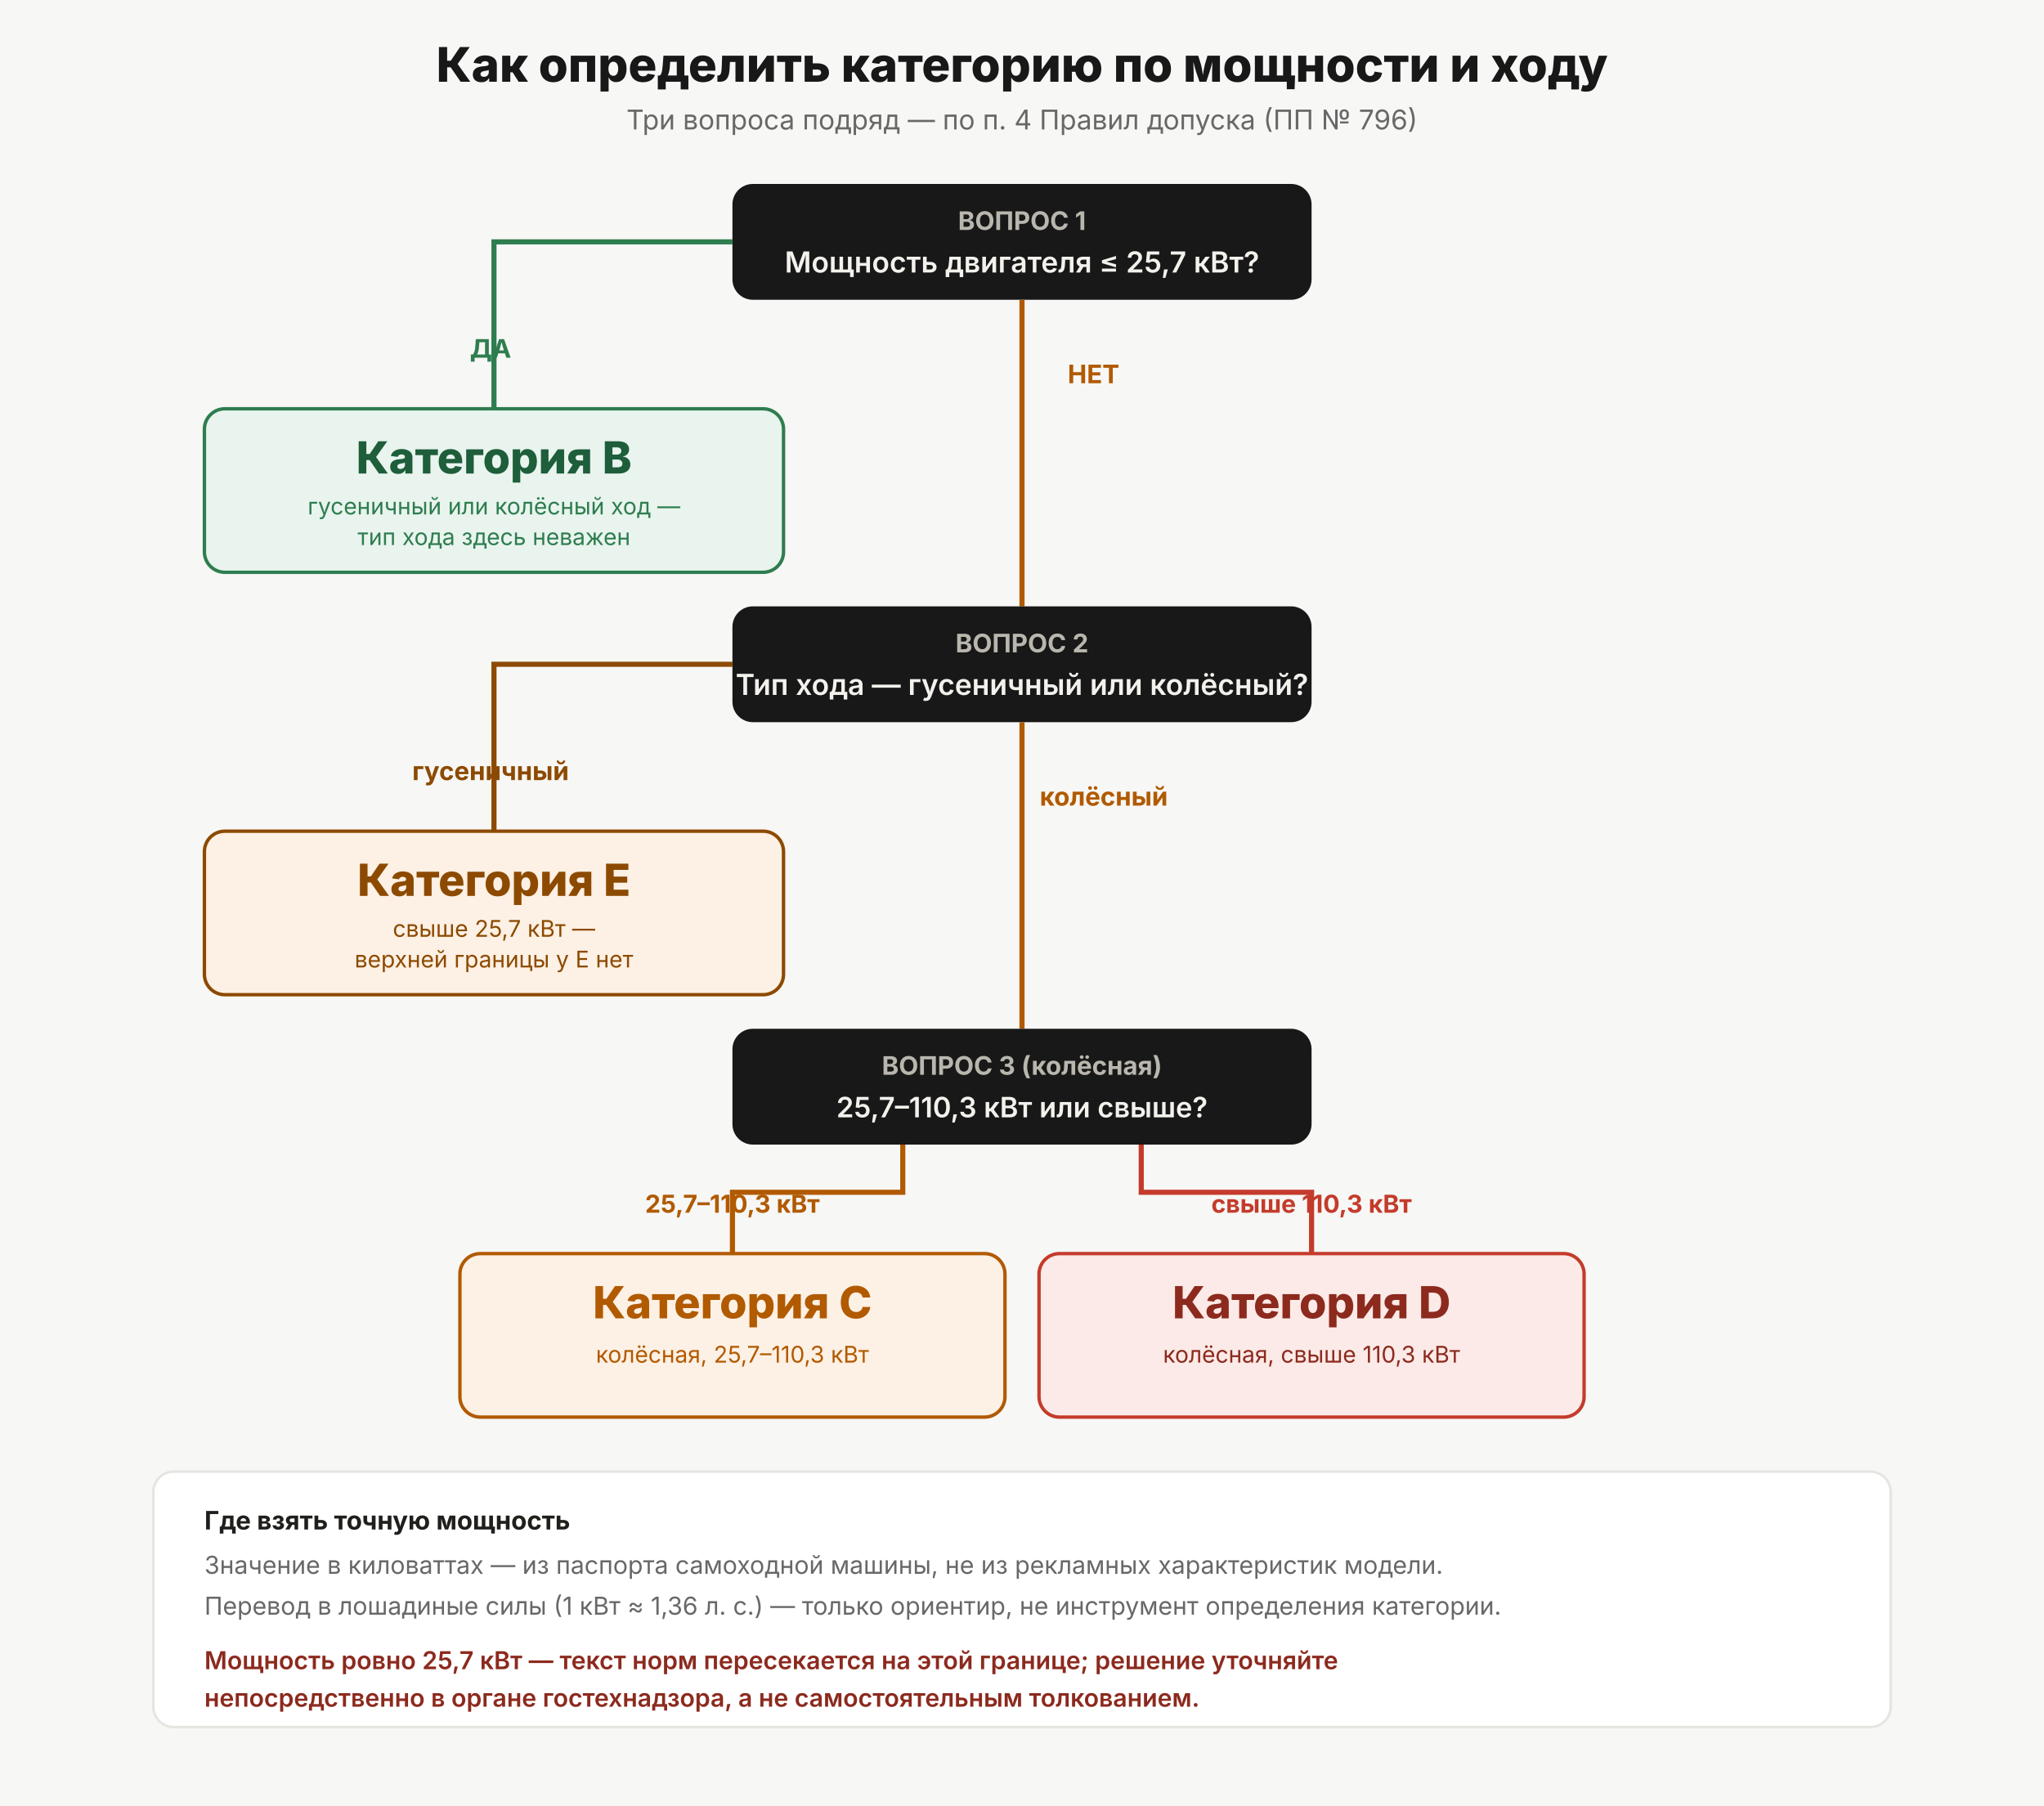
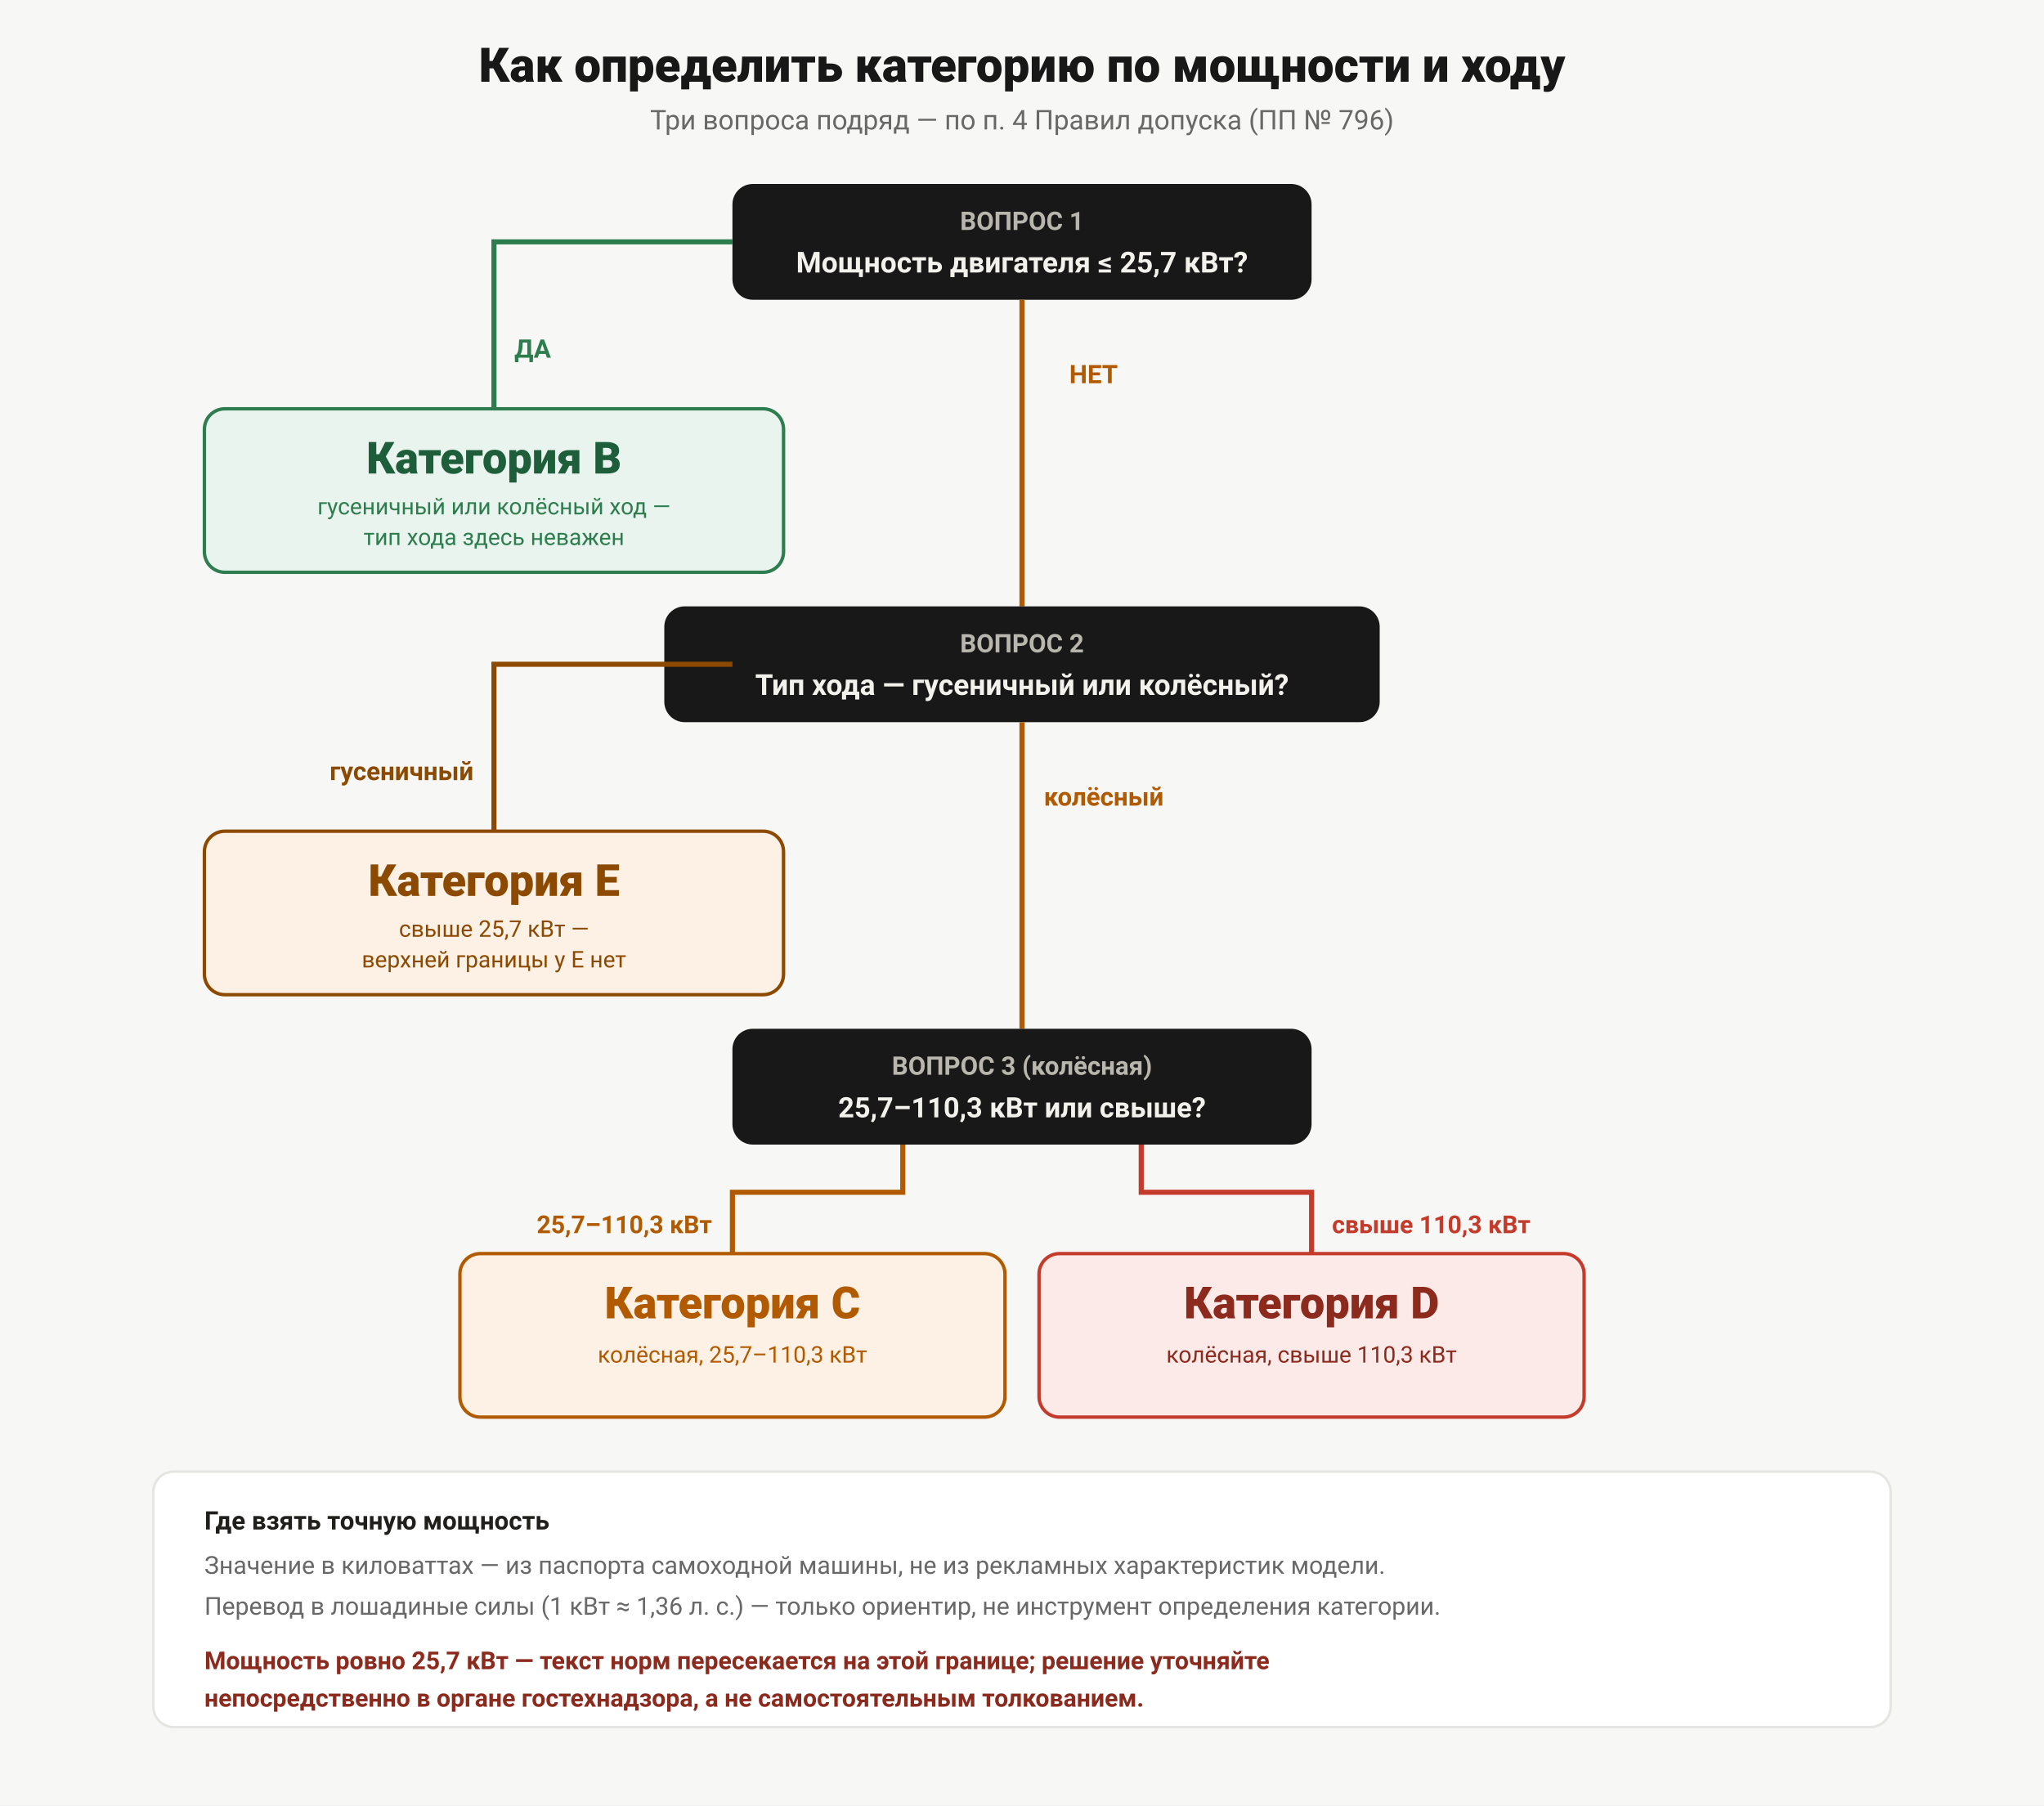
- <svg xmlns="http://www.w3.org/2000/svg" viewBox="0 0 1200 1060" font-family="'Manrope', -apple-system, 'Segoe UI', sans-serif" role="img" aria-label="Схема определения категории самоходной машины: три вопроса — мощность, тип хода, диапазон">
+ <svg xmlns="http://www.w3.org/2000/svg" viewBox="0 0 1200 1060" font-family="'Manrope', -apple-system, 'Segoe UI', Roboto, Arial, 'Liberation Sans', sans-serif" role="img" aria-label="Схема определения категории самоходной машины: три вопроса — мощность, тип хода, диапазон">
  <rect width="1200" height="1060" fill="#F7F7F5" />
  <text x="600" y="48" text-anchor="middle" font-size="28" font-weight="800" fill="#181818">Как определить категорию по мощности и ходу</text>
  <text x="600" y="76" text-anchor="middle" font-size="16" fill="#686868">Три вопроса подряд — по п. 4 Правил допуска (ПП № 796)</text>
  <rect x="430" y="108" width="340" height="68" rx="12" fill="#181818" />
  <text x="600" y="135" text-anchor="middle" font-size="15" fill="#B9B6AE" font-weight="700">ВОПРОС 1</text>
  <text x="600" y="160" text-anchor="middle" font-size="17" fill="#F3F1EC" font-weight="600">Мощность двигателя ≤ 25,7 кВт?</text>
-   <text x="288" y="210" text-anchor="middle" font-size="15" fill="#2E7D4F" font-weight="700">ДА</text>
+   <text x="302" y="210" text-anchor="start" font-size="15" fill="#2E7D4F" font-weight="700">ДА</text>
  <text x="642" y="225" text-anchor="middle" font-size="15" fill="#B15A00" font-weight="700">НЕТ</text>
  <path d="M 430 142 L 290 142 L 290 240" fill="none" stroke="#2E7D4F" stroke-width="3" />
  <path d="M 600 176 L 600 356" fill="none" stroke="#B15A00" stroke-width="3" />
  <rect x="120" y="240" width="340" height="96" rx="12" fill="#E9F4EE" stroke="#2E7D4F" stroke-width="2" />
  <text x="290" y="278" text-anchor="middle" font-size="26" font-weight="800" fill="#1E5E3B">Категория B</text>
  <text x="290" y="302" text-anchor="middle" font-size="13.5" fill="#2E7D4F">гусеничный или колёсный ход —</text>
  <text x="290" y="320" text-anchor="middle" font-size="13.5" fill="#2E7D4F">тип хода здесь неважен</text>
-   <rect x="430" y="356" width="340" height="68" rx="12" fill="#181818" />
+   <rect x="390" y="356" width="420" height="68" rx="12" fill="#181818" />
  <text x="600" y="383" text-anchor="middle" font-size="15" fill="#B9B6AE" font-weight="700">ВОПРОС 2</text>
  <text x="600" y="408" text-anchor="middle" font-size="17" fill="#F3F1EC" font-weight="600">Тип хода — гусеничный или колёсный?</text>
-   <text x="288" y="458" text-anchor="middle" font-size="15" fill="#8C4A00" font-weight="700">гусеничный</text>
+   <text x="278" y="458" text-anchor="end" font-size="15" fill="#8C4A00" font-weight="700">гусеничный</text>
  <text x="648" y="473" text-anchor="middle" font-size="15" fill="#B15A00" font-weight="700">колёсный</text>
  <path d="M 430 390 L 290 390 L 290 488" fill="none" stroke="#8C4A00" stroke-width="3" />
  <path d="M 600 424 L 600 604" fill="none" stroke="#B15A00" stroke-width="3" />
  <rect x="120" y="488" width="340" height="96" rx="12" fill="#FDF0E4" stroke="#8C4A00" stroke-width="2" />
  <text x="290" y="526" text-anchor="middle" font-size="26" font-weight="800" fill="#8C4A00">Категория E</text>
  <text x="290" y="550" text-anchor="middle" font-size="13.5" fill="#8C4A00">свыше 25,7 кВт —</text>
  <text x="290" y="568" text-anchor="middle" font-size="13.5" fill="#8C4A00">верхней границы у E нет</text>
  <rect x="430" y="604" width="340" height="68" rx="12" fill="#181818" />
  <text x="600" y="631" text-anchor="middle" font-size="15" fill="#B9B6AE" font-weight="700">ВОПРОС 3 (колёсная)</text>
  <text x="600" y="656" text-anchor="middle" font-size="16.5" fill="#F3F1EC" font-weight="600">25,7–110,3 кВт или свыше?</text>
-   <text x="430" y="712" text-anchor="middle" font-size="14.5" fill="#B15A00" font-weight="700">25,7–110,3 кВт</text>
-   <text x="770" y="712" text-anchor="middle" font-size="14.5" fill="#C43B2B" font-weight="700">свыше 110,3 кВт</text>
+   <text x="418" y="724" text-anchor="end" font-size="14.5" fill="#B15A00" font-weight="700">25,7–110,3 кВт</text>
+   <text x="782" y="724" text-anchor="start" font-size="14.5" fill="#C43B2B" font-weight="700">свыше 110,3 кВт</text>
  <path d="M 530 672 L 530 700 L 430 700 L 430 736" fill="none" stroke="#B15A00" stroke-width="3" />
  <path d="M 670 672 L 670 700 L 770 700 L 770 736" fill="none" stroke="#C43B2B" stroke-width="3" />
  <rect x="270" y="736" width="320" height="96" rx="12" fill="#FDF0E4" stroke="#B15A00" stroke-width="2" />
  <text x="430" y="774" text-anchor="middle" font-size="26" font-weight="800" fill="#B15A00">Категория C</text>
  <text x="430" y="800" text-anchor="middle" font-size="13.5" fill="#B15A00">колёсная, 25,7–110,3 кВт</text>
  <rect x="610" y="736" width="320" height="96" rx="12" fill="#FBEAE7" stroke="#C43B2B" stroke-width="2" />
  <text x="770" y="774" text-anchor="middle" font-size="26" font-weight="800" fill="#8C2A1E">Категория D</text>
  <text x="770" y="800" text-anchor="middle" font-size="13.5" fill="#8C2A1E">колёсная, свыше 110,3 кВт</text>
  <rect x="90" y="864" width="1020" height="150" rx="12" fill="#FFFFFF" stroke="#E5E5E1" stroke-width="1.5" />
  <text x="120" y="898" font-size="15" font-weight="700" fill="#201F1C">Где взять точную мощность</text>
  <text x="120" y="924" font-size="14.5" fill="#686868">Значение в киловаттах — из паспорта самоходной машины, не из рекламных характеристик модели.</text>
  <text x="120" y="948" font-size="14.5" fill="#686868">Перевод в лошадиные силы (1 кВт ≈ 1,36 л. с.) — только ориентир, не инструмент определения категории.</text>
  <text x="120" y="980" font-size="14.5" fill="#8C2A1E" font-weight="600">Мощность ровно 25,7 кВт — текст норм пересекается на этой границе; решение уточняйте</text>
  <text x="120" y="1002" font-size="14.5" fill="#8C2A1E" font-weight="600">непосредственно в органе гостехнадзора, а не самостоятельным толкованием.</text>
</svg>
